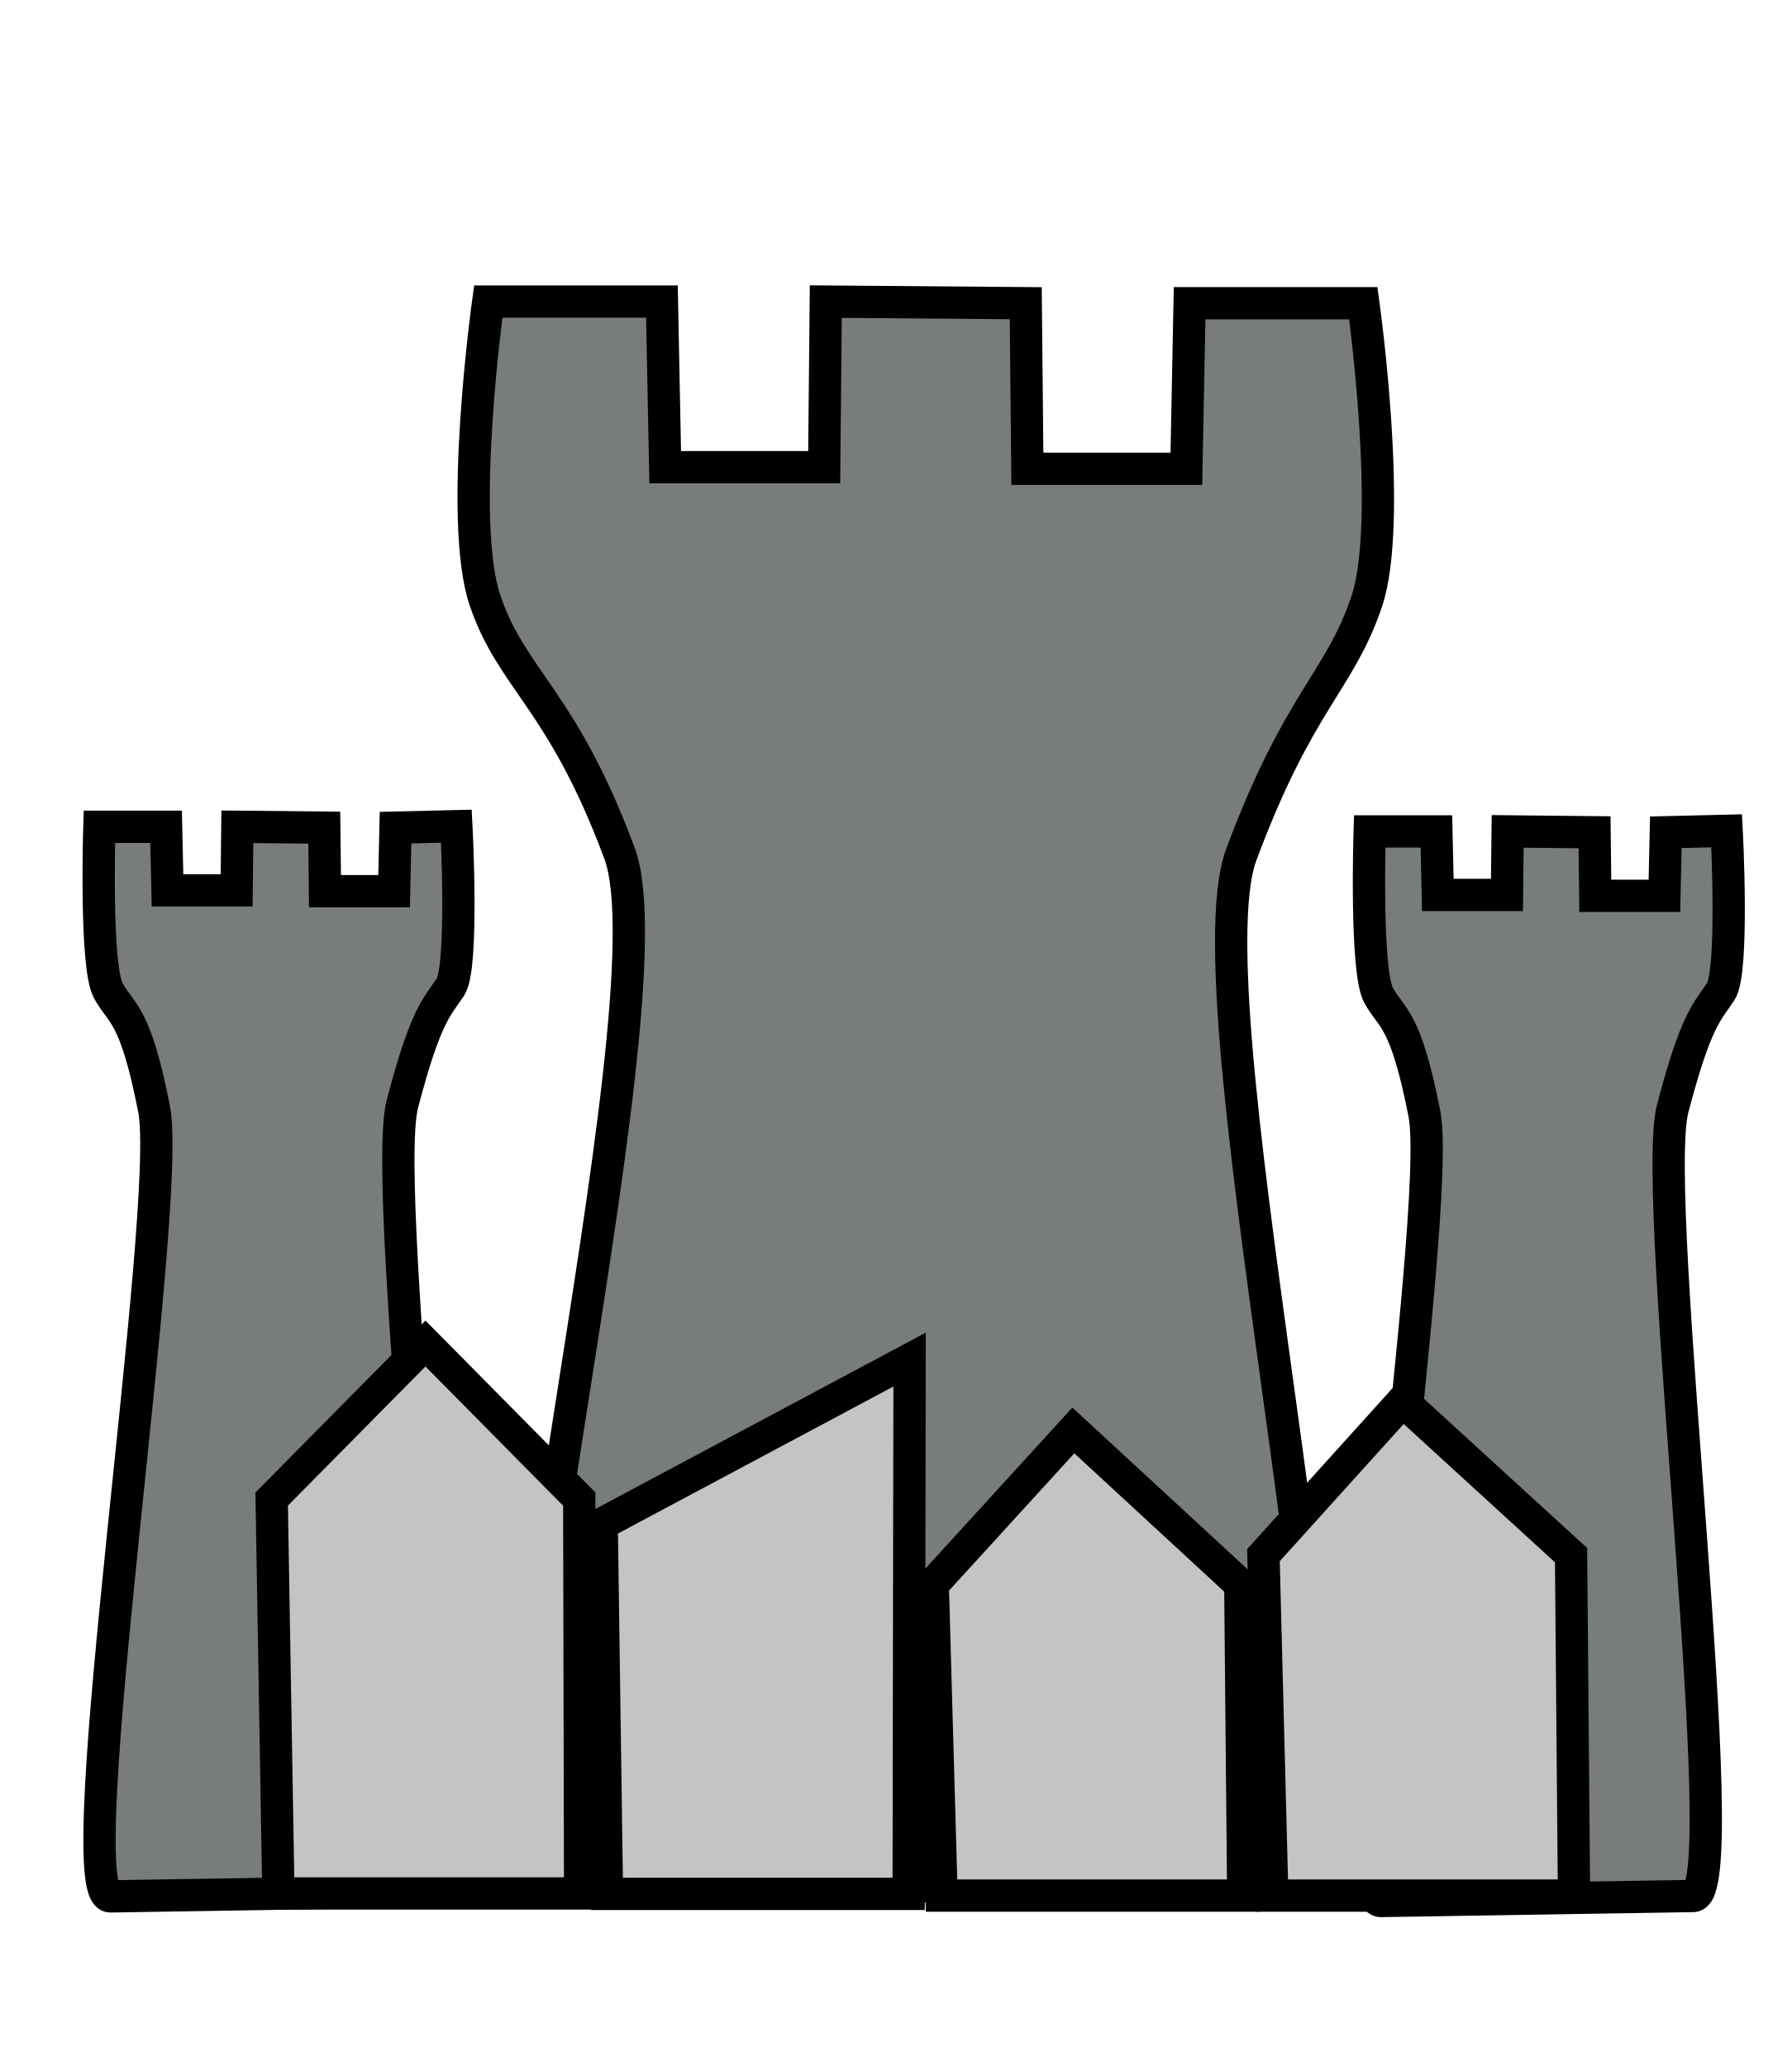
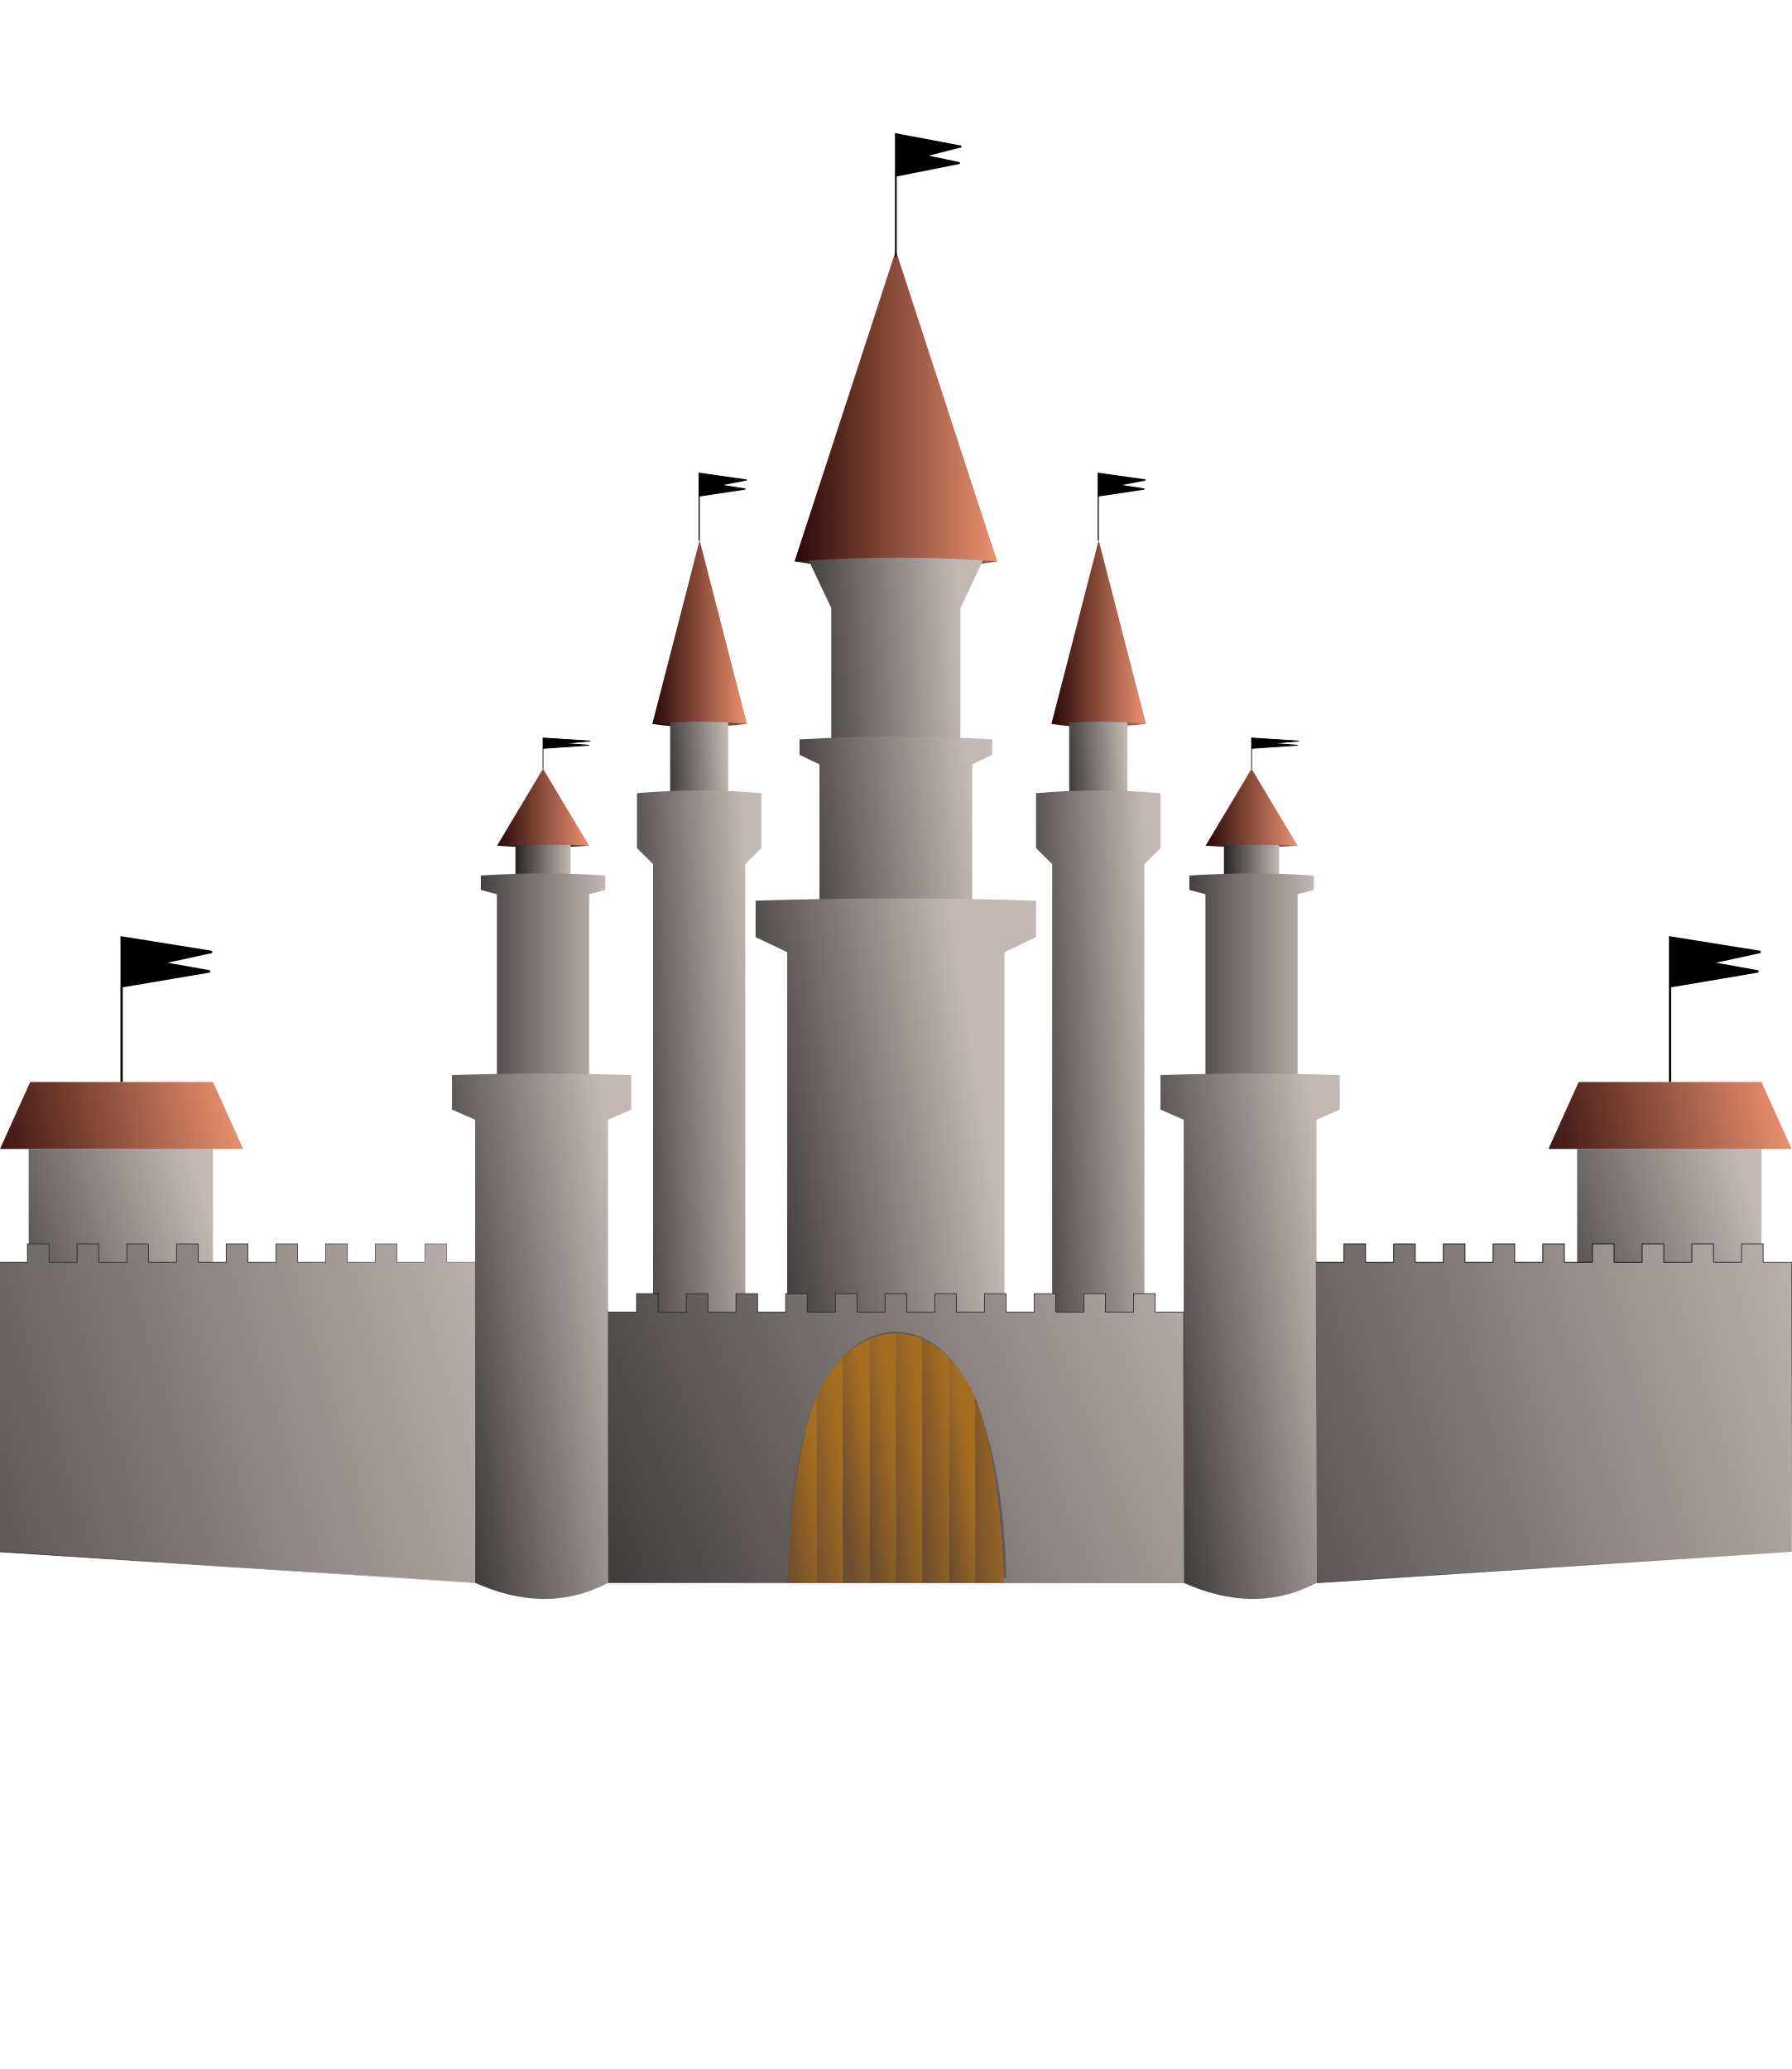
- <svg xmlns="http://www.w3.org/2000/svg" version="1.1" width="55.5" height="64" id="svg2985">
-   <defs id="defs2987" />
-   <g id="layer1" transform="translate(-2.711864,1.084746)">
-     <path d="m 55.148,57.649 c 1.379,0.006 -1.359,-21.616 -0.63,-24.396 0.728,-2.78 1.075,-2.994 1.487,-3.619 0.413,-0.625 0.184,-4.982 0.184,-4.982 l -1.884,0.045 -0.044,1.969 -2.141,0 -0.022,-1.969 -2.692,-0.027 -0.022,1.969 -2.141,0 -0.044,-1.969 -2.066,0 c 0,0 -0.138,4.311 0.274,5.073 0.413,0.762 0.828,0.657 1.419,3.665 0.592,3.007 -2.73,24.402 -1.351,24.396 z" id="path2999-5-3" style="fill:#797c7c;fill-opacity:1;stroke:#000000;stroke-width:1;stroke-linecap:butt;stroke-linejoin:miter;stroke-miterlimit:4;stroke-opacity:1;stroke-dasharray:none" />
-     <path d="m 15.805,57.506 c 1.379,0.006 -1.359,-21.616 -0.63,-24.396 0.728,-2.78 1.075,-2.994 1.487,-3.619 0.413,-0.625 0.184,-4.982 0.184,-4.982 l -1.884,0.045 -0.044,1.969 -2.141,0 -0.022,-1.969 -2.692,-0.027 -0.022,1.969 -2.141,0 -0.044,-1.969 -2.066,0 c 0,0 -0.138,4.311 0.274,5.073 0.413,0.762 0.828,0.657 1.419,3.665 0.592,3.007 -2.73,24.402 -1.351,24.396 z" id="path2999-5" style="fill:#797c7c;fill-opacity:1;stroke:#000000;stroke-width:1;stroke-linecap:butt;stroke-linejoin:miter;stroke-miterlimit:4;stroke-opacity:1;stroke-dasharray:none" />
-     <path d="m 42.732,57.374 c 3.172,0.011 -3.356,-27.202 -1.576,-31.983 1.78,-4.782 3.036,-5.342 3.881,-7.831 0.845,-2.489 -0.101,-9.252 -0.101,-9.252 l -5.38,0 -0.101,5.129 -4.924,0 -0.05,-5.129 -6.193,-0.05 -0.05,5.129 -4.924,0 -0.101,-5.129 -5.38,0 c 0,0 -0.945,6.763 -0.101,9.252 0.845,2.489 2.385,3.05 4.165,7.831 1.78,4.782 -5.316,31.994 -2.145,31.983 z" id="path2999" style="fill:#797c7c;fill-opacity:1;stroke:#000000;stroke-width:1;stroke-linecap:butt;stroke-linejoin:miter;stroke-miterlimit:4;stroke-opacity:1;stroke-dasharray:none" />
-     <path d="m 42.116,57.636 -0.273,-10.545 4.309,-4.773 5.218,4.773 0.091,10.545 z" id="path3020" style="fill:#c4c4c4;fill-opacity:1;stroke:#000000;stroke-width:1px;stroke-linecap:butt;stroke-linejoin:miter;stroke-opacity:1" />
-     <path d="m 11.334,57.57 -0.208,-12.217 4.763,-4.818 4.763,4.818 0.027,12.217 z" id="path3020-3" style="fill:#c4c4c4;fill-opacity:1;stroke:#000000;stroke-width:1px;stroke-linecap:butt;stroke-linejoin:miter;stroke-opacity:1" />
-     <path d="m 31.873,57.636 -0.273,-9.636 4.354,-4.773 5.172,4.773 0.091,9.636 z" id="path3020-6" style="fill:#c4c4c4;fill-opacity:1;stroke:#000000;stroke-width:1px;stroke-linecap:butt;stroke-linejoin:miter;stroke-opacity:1" />
-     <path d="m 21.51,57.583 -0.163,-11.46 9.536,-5.091 -0.009,5.091 -0.019,11.46 z" id="path3020-7" style="fill:#c4c4c4;fill-opacity:1;stroke:#000000;stroke-width:1px;stroke-linecap:butt;stroke-linejoin:miter;stroke-opacity:1" />
+ <svg xmlns="http://www.w3.org/2000/svg" xmlns:xlink="http://www.w3.org/1999/xlink" width="143.933mm" height="166.229mm" viewBox="0 0 510 589" id="svg2" version="1.1">
+   <defs id="defs4">
+     <linearGradient id="linearGradient4622">
+       <stop style="stop-color:#000000;stop-opacity:1;" offset="0" id="stop4624" />
+       <stop style="stop-color:#000000;stop-opacity:0;" offset="1" id="stop4626" />
+     </linearGradient>
+     <linearGradient id="linearGradient4359">
+       <stop style="stop-color:#262323;stop-opacity:1" offset="0" id="stop4361" />
+       <stop style="stop-color:#c2b9b5;stop-opacity:1" offset="1" id="stop4363" />
+     </linearGradient>
+     <linearGradient id="linearGradient4333">
+       <stop style="stop-color:#260606;stop-opacity:1" offset="0" id="stop4335" />
+       <stop style="stop-color:#ee9370;stop-opacity:1" offset="1" id="stop4337" />
+     </linearGradient>
+     <linearGradient xlink:href="#linearGradient4333" id="linearGradient4339" x1="230.462" y1="114.913" x2="279.524" y2="114.913" gradientUnits="userSpaceOnUse" gradientTransform="matrix(1.206086,0,0,1,-52.5503,-2e-6)" />
+     <linearGradient xlink:href="#linearGradient4359" id="linearGradient4347" x1="226.58" y1="193.632" x2="270.732" y2="191.797" gradientUnits="userSpaceOnUse" gradientTransform="matrix(1.206086,0,0,1,-52.5503,-2e-6)" />
+     <linearGradient xlink:href="#linearGradient4359" id="linearGradient4349" x1="221.9" y1="243.262" x2="273.518" y2="238.774" gradientUnits="userSpaceOnUse" gradientTransform="matrix(1.206086,0,0,1,-52.5503,-2e-6)" />
+     <linearGradient xlink:href="#linearGradient4359" id="linearGradient4351" x1="216.318" y1="364.686" x2="280.681" y2="356.412" gradientUnits="userSpaceOnUse" gradientTransform="matrix(1.206086,0,0,1,-52.5503,-2e-6)" />
+     <linearGradient xlink:href="#linearGradient4359" id="linearGradient4443" x1="276.264" y1="336.221" x2="322.398" y2="333.776" gradientUnits="userSpaceOnUse" gradientTransform="translate(8.427043,-3.489868e-6)" />
+     <linearGradient xlink:href="#linearGradient4359" id="linearGradient4451" x1="292.245" y1="217.047" x2="312.462" y2="215.824" gradientUnits="userSpaceOnUse" gradientTransform="translate(8.427043,-3.489868e-6)" />
+     <linearGradient xlink:href="#linearGradient4359" id="linearGradient4551" x1="295.913" y1="215.824" x2="312.462" y2="215.824" gradientUnits="userSpaceOnUse" gradientTransform="translate(1.771653,0)" />
+     <linearGradient xlink:href="#linearGradient4359" id="linearGradient4443-4" x1="275.788" y1="336.695" x2="322.398" y2="333.776" gradientUnits="userSpaceOnUse" gradientTransform="matrix(1.440151,0,0,0.6283158,-82.24521,164.1915)" />
+     <linearGradient xlink:href="#linearGradient4359" id="linearGradient4443-44" x1="277.418" y1="333.776" x2="322.398" y2="333.776" gradientUnits="userSpaceOnUse" gradientTransform="matrix(1,0,0,0.2631317,52.05707,189.8275)" />
+     <linearGradient xlink:href="#linearGradient4359" id="linearGradient4451-9" x1="295.913" y1="215.824" x2="312.462" y2="215.824" gradientUnits="userSpaceOnUse" gradientTransform="matrix(0.949313,0,0,0.4262347,67.47542,152.9986)" />
+     <linearGradient xlink:href="#linearGradient4359" id="linearGradient4768" x1="285.977" y1="333.776" x2="322.398" y2="333.776" gradientUnits="userSpaceOnUse" gradientTransform="matrix(1,0,0,0.2631317,47.47363,189.8275)" />
+     <linearGradient xlink:href="#linearGradient4359" id="linearGradient4770" x1="295.913" y1="215.824" x2="312.462" y2="215.824" gradientUnits="userSpaceOnUse" gradientTransform="matrix(0.949313,0,0,0.4123372,62.89198,156.1367)" />
+     <linearGradient gradientTransform="translate(0,-2.4907713e-6)" xlink:href="#linearGradient4359" id="linearGradient4941" x1="130.646" y1="461.424" x2="362.214" y2="365.99" gradientUnits="userSpaceOnUse" />
+     <linearGradient gradientTransform="translate(0,-2.4907713e-6)" xlink:href="#linearGradient4992" id="linearGradient5020" x1="220.055" y1="421.767" x2="233" y2="419.804" gradientUnits="userSpaceOnUse" />
+     <linearGradient id="linearGradient4992">
+       <stop id="stop4994" offset="0" style="stop-color:#6f4c2d;stop-opacity:1" />
+       <stop id="stop4996" offset="1" style="stop-color:#a46e21;stop-opacity:1" />
+     </linearGradient>
+     <linearGradient gradientTransform="translate(0,-2.4907713e-6)" xlink:href="#linearGradient4992" id="linearGradient5012" x1="225.957" y1="415.999" x2="239.915" y2="414.036" gradientUnits="userSpaceOnUse" />
+     <linearGradient gradientTransform="translate(0,-2.4907713e-6)" xlink:href="#linearGradient4992" id="linearGradient5004" x1="237.234" y1="413.033" x2="248.049" y2="411.288" gradientUnits="userSpaceOnUse" />
+     <linearGradient gradientTransform="translate(0,-2.4907713e-6)" xlink:href="#linearGradient4992" id="linearGradient4990" x1="244.059" y1="412.211" x2="254.993" y2="410.685" gradientUnits="userSpaceOnUse" />
+     <linearGradient gradientTransform="matrix(-1,0,0,1,509.9853,-2.4907713e-6)" xlink:href="#linearGradient4992" id="linearGradient5020-7" x1="236.413" y1="420.241" x2="222.749" y2="419.15" gradientUnits="userSpaceOnUse" />
+     <linearGradient gradientTransform="matrix(-1,0,0,1,509.9853,-2.4907713e-6)" xlink:href="#linearGradient4992" id="linearGradient5012-9" x1="242.751" y1="422.324" x2="233.372" y2="421.015" gradientUnits="userSpaceOnUse" />
+     <linearGradient gradientTransform="matrix(-1,0,0,1,509.9853,-2.4907713e-6)" xlink:href="#linearGradient4992" id="linearGradient5004-5" x1="251.193" y1="405.181" x2="239.325" y2="403.872" gradientUnits="userSpaceOnUse" />
+     <linearGradient gradientTransform="matrix(-1,0,0,1,509.9853,-2.4907713e-6)" xlink:href="#linearGradient4992" id="linearGradient4990-2" x1="259.137" y1="411.557" x2="247.331" y2="410.28" gradientUnits="userSpaceOnUse" />
+     <linearGradient xlink:href="#linearGradient4359" id="linearGradient5251-1" x1="374.736" y1="400.415" x2="451.759" y2="375.813" gradientUnits="userSpaceOnUse" gradientTransform="translate(-382.523,-2.4907713e-6)" />
+     <linearGradient xlink:href="#linearGradient4333" id="linearGradient5243-2" x1="374.736" y1="333.549" x2="451.759" y2="317.557" gradientUnits="userSpaceOnUse" gradientTransform="translate(-382.523,-2.4907713e-6)" />
+     <linearGradient gradientTransform="translate(-201.6775,-1.2490771e-5)" xlink:href="#linearGradient4359" id="linearGradient4941-8" x1="110.041" y1="461.732" x2="360.913" y2="384.411" gradientUnits="userSpaceOnUse" />
+     <linearGradient gradientTransform="translate(-201.6775,-1.2490771e-5)" xlink:href="#linearGradient4359" id="linearGradient4949-1" x1="294.314" y1="331.268" x2="360.913" y2="384.411" gradientUnits="userSpaceOnUse" />
+     <linearGradient xlink:href="#linearGradient4359" id="linearGradient5251" x1="374.736" y1="400.415" x2="451.759" y2="375.813" gradientUnits="userSpaceOnUse" gradientTransform="translate(58.23401,-2.4907713e-6)" />
+     <linearGradient xlink:href="#linearGradient4333" id="linearGradient5243" x1="374.736" y1="333.549" x2="451.759" y2="317.557" gradientUnits="userSpaceOnUse" gradientTransform="translate(58.23401,-2.4907713e-6)" />
+     <linearGradient gradientTransform="translate(173.0657,-1.2490771e-5)" xlink:href="#linearGradient4359" id="linearGradient4941-8-1" x1="110.041" y1="461.732" x2="360.913" y2="384.411" gradientUnits="userSpaceOnUse" />
+     <linearGradient xlink:href="#linearGradient4333" id="linearGradient4339-5" x1="230.462" y1="114.913" x2="279.524" y2="114.913" gradientUnits="userSpaceOnUse" gradientTransform="matrix(0.562427,0,0,0.5905707,169.3203,111.6998)" />
+     <linearGradient xlink:href="#linearGradient4333" id="linearGradient4339-4" x1="230.462" y1="114.913" x2="279.524" y2="114.913" gradientUnits="userSpaceOnUse" gradientTransform="matrix(0.5456395,0,0,0.2472744,217.1107,201.2178)" />
+     <linearGradient xlink:href="#linearGradient4333" id="linearGradient4339-5-9" x1="237.199" y1="165.814" x2="258.525" y2="133.523" gradientUnits="userSpaceOnUse" gradientTransform="matrix(0.562427,0,0,0.5905707,169.3203,111.6998)" />
+     <linearGradient xlink:href="#linearGradient4333" id="linearGradient4339-9" x1="236.776" y1="173.629" x2="269.223" y2="124.106" gradientUnits="userSpaceOnUse" gradientTransform="matrix(1.206086,0,0,1,-52.5503,-2e-6)" />
+     <linearGradient xlink:href="#linearGradient4333" id="linearGradient4339-4-6" x1="240.596" y1="171.581" x2="271.939" y2="123.393" gradientUnits="userSpaceOnUse" gradientTransform="matrix(0.5456395,0,0,0.2472744,217.1107,201.2178)" />
+     <linearGradient xlink:href="#linearGradient4333" id="linearGradient4339-5-2" x1="230.462" y1="114.913" x2="279.524" y2="114.913" gradientUnits="userSpaceOnUse" gradientTransform="matrix(0.562427,0,0,0.5905707,55.72655,111.6998)" />
+     <linearGradient xlink:href="#linearGradient4359" id="linearGradient4443-9" x1="276.264" y1="336.221" x2="322.398" y2="333.776" gradientUnits="userSpaceOnUse" gradientTransform="translate(-105.1667,-9.9999997e-7)" />
+     <linearGradient xlink:href="#linearGradient4359" id="linearGradient4451-8" x1="292.245" y1="217.047" x2="312.462" y2="215.824" gradientUnits="userSpaceOnUse" gradientTransform="translate(-105.1667,-9.9999997e-7)" />
+     <linearGradient xlink:href="#linearGradient4333" id="linearGradient4339-5-9-5" x1="242.448" y1="164.497" x2="256.312" y2="130.888" gradientUnits="userSpaceOnUse" gradientTransform="matrix(0.562427,0,0,0.5905707,55.72655,111.6998)" />
+     <linearGradient xlink:href="#linearGradient4333" id="linearGradient4339-4-2" x1="230.462" y1="114.913" x2="279.524" y2="114.913" gradientUnits="userSpaceOnUse" gradientTransform="matrix(0.5456395,0,0,0.2472744,15.43322,201.2178)" />
+     <linearGradient xlink:href="#linearGradient4359" id="linearGradient4443-4-0" x1="275.788" y1="336.695" x2="322.398" y2="333.776" gradientUnits="userSpaceOnUse" gradientTransform="matrix(1.440151,0,0,0.6283158,-283.9227,164.1915)" />
+     <linearGradient xlink:href="#linearGradient4359" id="linearGradient4443-44-8" x1="277.418" y1="333.776" x2="322.398" y2="333.776" gradientUnits="userSpaceOnUse" gradientTransform="matrix(1,0,0,0.2631317,-149.6205,189.8275)" />
+     <linearGradient xlink:href="#linearGradient4359" id="linearGradient4451-9-8" x1="295.913" y1="215.824" x2="312.462" y2="215.824" gradientUnits="userSpaceOnUse" gradientTransform="matrix(0.949313,0,0,0.4262347,-134.2021,152.9986)" />
+     <linearGradient xlink:href="#linearGradient4333" id="linearGradient4339-4-6-6" x1="254.848" y1="160.869" x2="279.524" y2="114.913" gradientUnits="userSpaceOnUse" gradientTransform="matrix(0.5456395,0,0,0.2472744,15.43322,201.2178)" />
+     <linearGradient xlink:href="#linearGradient4359" id="linearGradient4620" x1="299.488" y1="388.816" x2="312.232" y2="483.411" gradientUnits="userSpaceOnUse" />
+     <linearGradient xlink:href="#linearGradient4622" id="linearGradient4628" x1="419.792" y1="382.182" x2="466.583" y2="467.166" gradientUnits="userSpaceOnUse" />
+   </defs>
+   <g id="layer1" transform="translate(-85.00733,-240.8622)" style="display:none">
+     <path style="fill:none;fill-opacity:1;stroke:#000000;stroke-width:8.15;stroke-linecap:round;stroke-linejoin:miter;stroke-miterlimit:4;stroke-dasharray:none;stroke-opacity:1" id="path4136" d="m 1243.499,1057.008 -903.517,521.646 -903.517,-521.646 0,-1043.292 903.517,-521.646 903.517,521.646 z" transform="matrix(0.2822303,0,0,0.2822795,244.0469,384.2404)" />
+   </g>
+   <g id="layer2" style="display:inline">
+     <path style="display:inline;fill:url(#linearGradient4339-4-6);fill-opacity:1;fill-rule:evenodd;stroke:none;stroke-width:1px;stroke-linecap:butt;stroke-linejoin:miter;stroke-opacity:1" d="m 369.274,240.74 c -8.686,0.646 -17.372,0.69 -26.058,0 l 13.029,-21.865 z" id="path4214-0-1-6" />
+     <path style="display:inline;fill:url(#linearGradient4339-9);fill-opacity:1;fill-rule:evenodd;stroke:none;stroke-width:1px;stroke-linecap:butt;stroke-linejoin:miter;stroke-opacity:1" d="m 283.792,159.833 c -19.619,3.137 -38.803,3.012 -57.598,0 l 28.799,-88.422 z" id="path4214-0-5" />
+     <path style="fill:url(#linearGradient4347);fill-opacity:1;fill-rule:evenodd;stroke:none;stroke-width:1px;stroke-linecap:butt;stroke-linejoin:miter;stroke-opacity:1" d="m 229.502,158.062 7.111,15.045 0,37.381 36.76,0 0,-37.381 7.111,-15.045 c -16.994,-0.672 -33.988,-0.669 -50.982,0 z" id="path4210" />
+     <path style="fill:url(#linearGradient4339);fill-opacity:1;fill-rule:evenodd;stroke:none;stroke-width:1px;stroke-linecap:butt;stroke-linejoin:miter;stroke-opacity:1" d="m 283.792,159.833 c -19.199,-1.495 -38.399,-1.431 -57.598,0 l 28.799,-88.422 z" id="path4214-0" />
+     <path style="fill:url(#linearGradient4349);fill-opacity:1;fill-rule:evenodd;stroke:none;stroke-width:1px;stroke-linecap:butt;stroke-linejoin:miter;stroke-opacity:1" d="m 227.578,210.488 0,4.398 5.674,2.717 0,38.798 43.48,0 0,-38.798 5.674,-2.717 0,-4.398 c -18.698,-1.055 -36.96,-1.02 -54.828,0 z" id="path4202" />
+     <path style="fill:url(#linearGradient4351);fill-opacity:1;fill-rule:evenodd;stroke:none;stroke-width:0.1;stroke-linecap:butt;stroke-linejoin:miter;stroke-miterlimit:4;stroke-dasharray:none;stroke-opacity:1" d="m 215.08,256.402 0,10.368 8.99,4.305 0,170.676 30.922,0 30.922,0 0,-170.676 8.99,-4.305 0,-10.368 c -26.894,-0.879 -53.493,-0.845 -79.824,0 z" id="path4190" />
+     <path style="fill:#000000;fill-opacity:1;fill-rule:evenodd;stroke:#000000;stroke-width:0.5;stroke-linecap:butt;stroke-linejoin:miter;stroke-miterlimit:4;stroke-dasharray:none;stroke-opacity:1" d="m 254.993,73.182 0,-34.996 18.612,3.511 -10.312,2.633 9.873,2.084 -18.173,3.62" id="path4307" />
+     <path style="fill:#000000;fill-opacity:1;fill-rule:evenodd;stroke:#000000;stroke-width:0.314;stroke-linecap:butt;stroke-linejoin:miter;stroke-miterlimit:4;stroke-dasharray:none;stroke-opacity:1" d="m 312.606,153.873 0,-19.154 13.453,1.921 -7.454,1.441 7.137,1.141 -13.136,1.981" id="path4307-8" />
+     <path style="display:inline;fill:url(#linearGradient4339-5-9);fill-opacity:1;fill-rule:evenodd;stroke:none;stroke-width:1px;stroke-linecap:butt;stroke-linejoin:miter;stroke-opacity:1" d="m 326.165,206.093 c -8.953,0.957 -17.906,1.402 -26.859,0 l 13.43,-52.22 z" id="path4214-0-4-0" />
+     <path style="fill:url(#linearGradient4451);fill-opacity:1;fill-rule:evenodd;stroke:none;stroke-width:1px;stroke-linecap:butt;stroke-linejoin:miter;stroke-opacity:1" d="m 320.889,225.801 0,-21.726 c -5.516,0 -11.033,0 -16.549,0 l 0,21.726 z" id="path4412-5" />
+     <path style="fill:url(#linearGradient4443);fill-opacity:1;fill-rule:evenodd;stroke:none;stroke-width:1px;stroke-linecap:butt;stroke-linejoin:miter;stroke-opacity:1" d="m 325.742,441.75 0,-195.739 4.583,-4.583 0,-15.626 c -12.032,-1.049 -23.831,-1.011 -35.421,0 l 0,15.626 4.583,4.583 0,195.739 13.127,0 z" id="path4387-1" />
+     <path style="fill:#000000;fill-opacity:1;fill-rule:evenodd;stroke:#000000;stroke-width:0.213;stroke-linecap:butt;stroke-linejoin:miter;stroke-miterlimit:4;stroke-dasharray:none;stroke-opacity:1" d="m 356.245,218.876 0,-8.795 13.453,0.882 -7.454,0.662 7.137,0.524 -13.136,0.91" id="path4307-8-8" />
+     <path style="fill:url(#linearGradient4451-9);fill-opacity:1;fill-rule:evenodd;stroke:none;stroke-width:1px;stroke-linecap:butt;stroke-linejoin:miter;stroke-opacity:1" d="m 364.1,249.243 0,-8.677 c -5.336,-0.585 -10.581,-0.634 -15.711,0 l 0,8.677 z" id="path4412-5-9" />
+     <path style="fill:url(#linearGradient4443-44);fill-opacity:1;fill-rule:evenodd;stroke:none;stroke-width:1px;stroke-linecap:butt;stroke-linejoin:miter;stroke-opacity:1" d="m 369.372,306.066 0,-51.505 4.583,-1.206 0,-4.112 c -11.807,-0.813 -23.614,-0.752 -35.421,0 l 0,4.112 4.583,1.206 0,51.505 13.127,0 z" id="path4387-1-2" />
+     <path style="fill:url(#linearGradient4443-4);fill-opacity:1;fill-rule:evenodd;stroke:none;stroke-width:1px;stroke-linecap:butt;stroke-linejoin:miter;stroke-opacity:1" d="m 374.736,450.608 0,-131.844 6.601,-2.88 0,-9.818 c -16.93,-0.592 -33.934,-0.592 -51.011,0 l 0,9.818 6.601,2.88 0,131.844 c 12.876,5.737 25.515,6.468 37.81,0 z" id="path4387-1-1" />
+     <path style="fill:#000000;fill-opacity:1;fill-rule:evenodd;stroke:#000000;stroke-width:0.637;stroke-linecap:butt;stroke-linejoin:miter;stroke-miterlimit:4;stroke-dasharray:none;stroke-opacity:1" d="m 475.371,308.018 0,-41.151 25.721,4.128 -14.251,3.096 13.645,2.451 -25.115,4.257" id="path4307-8-8-7" />
+     <path style="fill:#000000;fill-opacity:1;fill-rule:evenodd;stroke:#000000;stroke-width:0.637;stroke-linecap:butt;stroke-linejoin:miter;stroke-miterlimit:4;stroke-dasharray:none;stroke-opacity:1" d="m 34.614,308.018 0,-41.151 25.721,4.128 -14.251,3.096 13.645,2.451 -25.115,4.257" id="path4307-8-8-7-1" />
+     <g id="g4511">
+       <path id="path4307-8-25" d="m 199.012,153.873 0,-19.154 13.453,1.921 -7.454,1.441 7.137,1.141 -13.136,1.981" style="display:inline;fill:#000000;fill-opacity:1;fill-rule:evenodd;stroke:#000000;stroke-width:0.314;stroke-linecap:butt;stroke-linejoin:miter;stroke-miterlimit:4;stroke-dasharray:none;stroke-opacity:1" />
+       <path id="path4214-0-4-0-4" d="m 212.571,206.093 c -8.953,0.957 -17.906,1.402 -26.859,0 l 13.43,-52.22 z" style="display:inline;fill:url(#linearGradient4339-5-9-5);fill-opacity:1;fill-rule:evenodd;stroke:none;stroke-width:1px;stroke-linecap:butt;stroke-linejoin:miter;stroke-opacity:1" />
+       <path id="path4412-5-2" d="m 207.296,225.801 0,-21.726 c -5.516,0 -11.033,0 -16.549,0 l 0,21.726 z" style="display:inline;fill:url(#linearGradient4451-8);fill-opacity:1;fill-rule:evenodd;stroke:none;stroke-width:1px;stroke-linecap:butt;stroke-linejoin:miter;stroke-opacity:1" />
+       <path id="path4387-1-9" d="m 212.148,441.75 0,-195.739 4.583,-4.583 0,-15.626 c -12.032,-1.049 -23.831,-1.011 -35.421,0 l 0,15.626 4.583,4.583 0,195.739 13.127,0 z" style="display:inline;fill:url(#linearGradient4443-9);fill-opacity:1;fill-rule:evenodd;stroke:none;stroke-width:1px;stroke-linecap:butt;stroke-linejoin:miter;stroke-opacity:1" />
+       <path id="path4214-0-4-9" d="m 212.571,206.093 c -8.953,-0.883 -17.906,-0.845 -26.859,0 l 13.43,-52.22 z" style="display:inline;fill:url(#linearGradient4339-5-2);fill-opacity:1;fill-rule:evenodd;stroke:none;stroke-width:1px;stroke-linecap:butt;stroke-linejoin:miter;stroke-opacity:1" />
+     </g>
+     <path style="display:inline;fill:url(#linearGradient4941);fill-opacity:1;fill-rule:evenodd;stroke:url(#linearGradient4620);stroke-width:0.2;stroke-linecap:butt;stroke-linejoin:miter;stroke-miterlimit:4;stroke-dasharray:none;stroke-opacity:1" d="m 173.19,373.509 7.996,0 0,-5.228 6.151,0 0,5.228 7.996,0 0,-5.228 6.151,0 0,5.228 7.996,0 0,-5.228 6.151,0 0,5.228 7.996,0 0,-5.228 6.151,0 0,5.228 7.996,0 0,-5.228 6.151,0 0,5.228 7.996,0 0,-5.228 6.151,0 0,5.228 7.996,0 0,-5.228 6.151,0 0,5.228 7.996,0 0,-5.228 6.151,0 0,5.228 7.996,0 0,-5.228 6.151,0 0,5.228 7.996,0 0,-5.228 6.151,0 0,5.228 7.996,0 0,-5.228 6.151,0 0,5.228 8.127,0 0,77.099 -163.868,0 0,-77.532" id="path4794-50" />
+     <path style="display:inline;fill:none;fill-rule:evenodd;stroke:#605959;stroke-width:1px;stroke-linecap:butt;stroke-linejoin:miter;stroke-opacity:1" d="m 285.915,448.837 c 0,0 0,-68.555 -30.922,-69.217 l 0,0 c -30.922,0.663 -30.922,69.217 -30.922,69.217 l 0,0 61.844,0 z" id="path4951-2" />
+     <path style="display:inline;fill:url(#linearGradient5020);fill-opacity:1;fill-rule:evenodd;stroke:none;stroke-width:1px;stroke-linecap:butt;stroke-linejoin:miter;stroke-opacity:1" d="m 224.07,450.608 c 0.77,-15.185 2.476,-39.021 8.43,-53.054 l 0,53.054 z" id="path4976" />
+     <path style="display:inline;fill:url(#linearGradient5012);fill-opacity:1;fill-rule:evenodd;stroke:none;stroke-width:1px;stroke-linecap:butt;stroke-linejoin:miter;stroke-opacity:1" d="m 232.5,397.554 c 1.462,-3.239 3.635,-6.834 7.416,-11.232 l 0,64.286 -7.416,0 z" id="path4978" />
+     <path style="display:inline;fill:url(#linearGradient5004);fill-opacity:1;fill-rule:evenodd;stroke:none;stroke-width:1px;stroke-linecap:butt;stroke-linejoin:miter;stroke-opacity:1" d="m 239.915,450.608 0,-64.286 c 1.706,-1.568 3.12,-3.078 7.634,-5.208 l 0,69.494 z" id="path4980" />
+     <path style="display:inline;fill:url(#linearGradient4990);fill-opacity:1;fill-rule:evenodd;stroke:none;stroke-width:1px;stroke-linecap:butt;stroke-linejoin:miter;stroke-opacity:1" d="m 247.549,450.608 0,-69.494 c 1.651,-0.706 3.504,-1.361 7.444,-1.495 l 0,70.989 z" id="path4982" />
+     <path style="display:inline;fill:url(#linearGradient5020-7);fill-opacity:1;fill-rule:evenodd;stroke:none;stroke-width:1px;stroke-linecap:butt;stroke-linejoin:miter;stroke-opacity:1" d="m 285.915,450.608 c -0.77,-15.185 -2.476,-39.021 -8.43,-53.054 l 0,53.054 z" id="path4976-8" />
+     <path style="display:inline;fill:url(#linearGradient5012-9);fill-opacity:1;fill-rule:evenodd;stroke:none;stroke-width:1px;stroke-linecap:butt;stroke-linejoin:miter;stroke-opacity:1" d="m 277.485,397.554 c -1.462,-3.239 -3.635,-6.834 -7.416,-11.232 l 0,64.286 7.416,0 z" id="path4978-5" />
+     <path style="display:inline;fill:url(#linearGradient5004-5);fill-opacity:1;fill-rule:evenodd;stroke:none;stroke-width:1px;stroke-linecap:butt;stroke-linejoin:miter;stroke-opacity:1" d="m 270.07,450.608 0,-64.286 c -1.706,-1.568 -3.12,-3.078 -7.634,-5.208 l 0,69.494 z" id="path4980-4" />
+     <path style="display:inline;fill:url(#linearGradient4990-2);fill-opacity:1;fill-rule:evenodd;stroke:none;stroke-width:1px;stroke-linecap:butt;stroke-linejoin:miter;stroke-opacity:1" d="m 262.436,450.608 0,-69.494 c -1.651,-0.706 -3.504,-1.361 -7.444,-1.495 l 0,70.989 z" id="path4982-4" />
+     <path style="fill:url(#linearGradient5251-1);fill-opacity:1;fill-rule:evenodd;stroke:none;stroke-width:1px;stroke-linecap:butt;stroke-linejoin:miter;stroke-opacity:1" d="m 8.164,441.75 0,-114.653 52.467,0 0,114.653 z" id="path5205-7" />
+     <path style="fill:url(#linearGradient5243-2);fill-opacity:1;fill-rule:evenodd;stroke:none;stroke-width:1px;stroke-linecap:butt;stroke-linejoin:miter;stroke-opacity:1" d="m -0.007,327.097 8.605,-19.079 26.017,0 26.017,0 8.605,19.079 -34.622,0 z" id="path5211-6-5" />
+     <path style="display:inline;fill:url(#linearGradient4941-8);fill-opacity:1;fill-rule:evenodd;stroke:url(#linearGradient4949-1);stroke-width:0.2;stroke-linecap:butt;stroke-linejoin:miter;stroke-miterlimit:4;stroke-dasharray:none;stroke-opacity:1" d="m -0.195,359.336 7.996,0 0,-5.228 6.151,0 0,5.228 7.996,0 0,-5.228 6.151,0 0,5.228 7.996,0 0,-5.228 6.151,0 0,5.228 7.996,0 0,-5.228 6.151,0 0,5.228 7.996,0 0,-5.228 6.151,0 0,5.228 7.996,0 0,-5.228 6.151,0 0,5.228 7.996,0 0,-5.228 6.151,0 0,5.228 7.996,0 0,-5.228 6.151,0 0,5.228 7.996,0 0,-5.228 6.151,0 0,5.228 8.127,0 0,91.272 L -0.007,441.75" id="path4794-50-4" />
+     <path style="fill:url(#linearGradient5251);fill-opacity:1;fill-rule:evenodd;stroke:none;stroke-width:1px;stroke-linecap:butt;stroke-linejoin:miter;stroke-opacity:1" d="m 448.921,441.75 0,-114.653 52.467,0 0,114.653 z" id="path5205" />
+     <path style="fill:url(#linearGradient5243);fill-opacity:1;fill-rule:evenodd;stroke:none;stroke-width:1px;stroke-linecap:butt;stroke-linejoin:miter;stroke-opacity:1" d="m 440.75,327.097 8.605,-19.079 26.017,0 26.017,0 8.605,19.079 -34.622,0 z" id="path5211-6" />
+     <path style="display:inline;fill:url(#linearGradient4941-8-1);fill-opacity:1;fill-rule:evenodd;stroke:url(#linearGradient4628);stroke-width:0.2;stroke-linecap:butt;stroke-linejoin:miter;stroke-miterlimit:4;stroke-dasharray:none;stroke-opacity:1" d="m 374.548,359.336 7.996,0 0,-5.228 6.151,0 0,5.228 7.996,0 0,-5.228 6.151,0 0,5.228 7.996,0 0,-5.228 6.151,0 0,5.228 7.996,0 0,-5.228 6.151,0 0,5.228 7.996,0 0,-5.228 6.151,0 0,5.228 7.996,0 0,-5.228 6.151,0 0,5.228 7.996,0 0,-5.228 6.151,0 0,5.228 7.996,0 0,-5.228 6.151,0 0,5.228 7.996,0 0,-5.228 6.151,0 0,5.228 8.127,0 0,82.414 -135.256,8.858" id="path4794-50-4-1" />
+     <path style="display:inline;fill:url(#linearGradient4339-5);fill-opacity:1;fill-rule:evenodd;stroke:none;stroke-width:1px;stroke-linecap:butt;stroke-linejoin:miter;stroke-opacity:1" d="m 326.165,206.093 c -8.953,-0.883 -17.906,-0.845 -26.859,0 l 13.43,-52.22 z" id="path4214-0-4" />
+     <path style="display:inline;fill:url(#linearGradient4339-4);fill-opacity:1;fill-rule:evenodd;stroke:none;stroke-width:1px;stroke-linecap:butt;stroke-linejoin:miter;stroke-opacity:1" d="m 369.274,240.74 c -8.686,-0.37 -17.372,-0.354 -26.058,0 l 13.029,-21.865 z" id="path4214-0-1" />
+     <path style="display:inline;fill:url(#linearGradient4339-4-6-6);fill-opacity:1;fill-rule:evenodd;stroke:none;stroke-width:1px;stroke-linecap:butt;stroke-linejoin:miter;stroke-opacity:1" d="m 167.596,240.74 c -8.686,0.646 -17.372,0.69 -26.058,0 l 13.029,-21.865 z" id="path4214-0-1-6-4" />
+     <path style="display:inline;fill:#000000;fill-opacity:1;fill-rule:evenodd;stroke:#000000;stroke-width:0.213;stroke-linecap:butt;stroke-linejoin:miter;stroke-miterlimit:4;stroke-dasharray:none;stroke-opacity:1" d="m 154.567,218.876 0,-8.795 13.453,0.882 -7.454,0.662 7.137,0.524 -13.136,0.91" id="path4307-8-8-3" />
+     <path style="display:inline;fill:url(#linearGradient4451-9-8);fill-opacity:1;fill-rule:evenodd;stroke:none;stroke-width:1px;stroke-linecap:butt;stroke-linejoin:miter;stroke-opacity:1" d="m 162.423,249.243 0,-8.677 c -5.336,-0.585 -10.581,-0.634 -15.711,0 l 0,8.677 z" id="path4412-5-9-1" />
+     <path style="display:inline;fill:url(#linearGradient4443-44-8);fill-opacity:1;fill-rule:evenodd;stroke:none;stroke-width:1px;stroke-linecap:butt;stroke-linejoin:miter;stroke-opacity:1" d="m 167.694,306.066 0,-51.505 4.583,-1.206 0,-4.112 c -11.807,-0.813 -23.614,-0.752 -35.421,0 l 0,4.112 4.583,1.206 0,51.505 13.127,0 z" id="path4387-1-2-3" />
+     <path style="display:inline;fill:url(#linearGradient4443-4-0);fill-opacity:1;fill-rule:evenodd;stroke:none;stroke-width:1px;stroke-linecap:butt;stroke-linejoin:miter;stroke-opacity:1" d="m 173.058,450.608 0,-131.844 6.601,-2.88 0,-9.818 c -16.93,-0.592 -33.934,-0.592 -51.011,0 l 0,9.818 6.601,2.88 0,131.844 c 12.876,5.737 25.515,6.468 37.81,0 z" id="path4387-1-1-1" />
+     <path style="display:inline;fill:url(#linearGradient4339-4-2);fill-opacity:1;fill-rule:evenodd;stroke:none;stroke-width:1px;stroke-linecap:butt;stroke-linejoin:miter;stroke-opacity:1" d="m 167.596,240.74 c -8.686,-0.37 -17.372,-0.354 -26.058,0 l 13.029,-21.865 z" id="path4214-0-1-1" />
  </g>
</svg>
